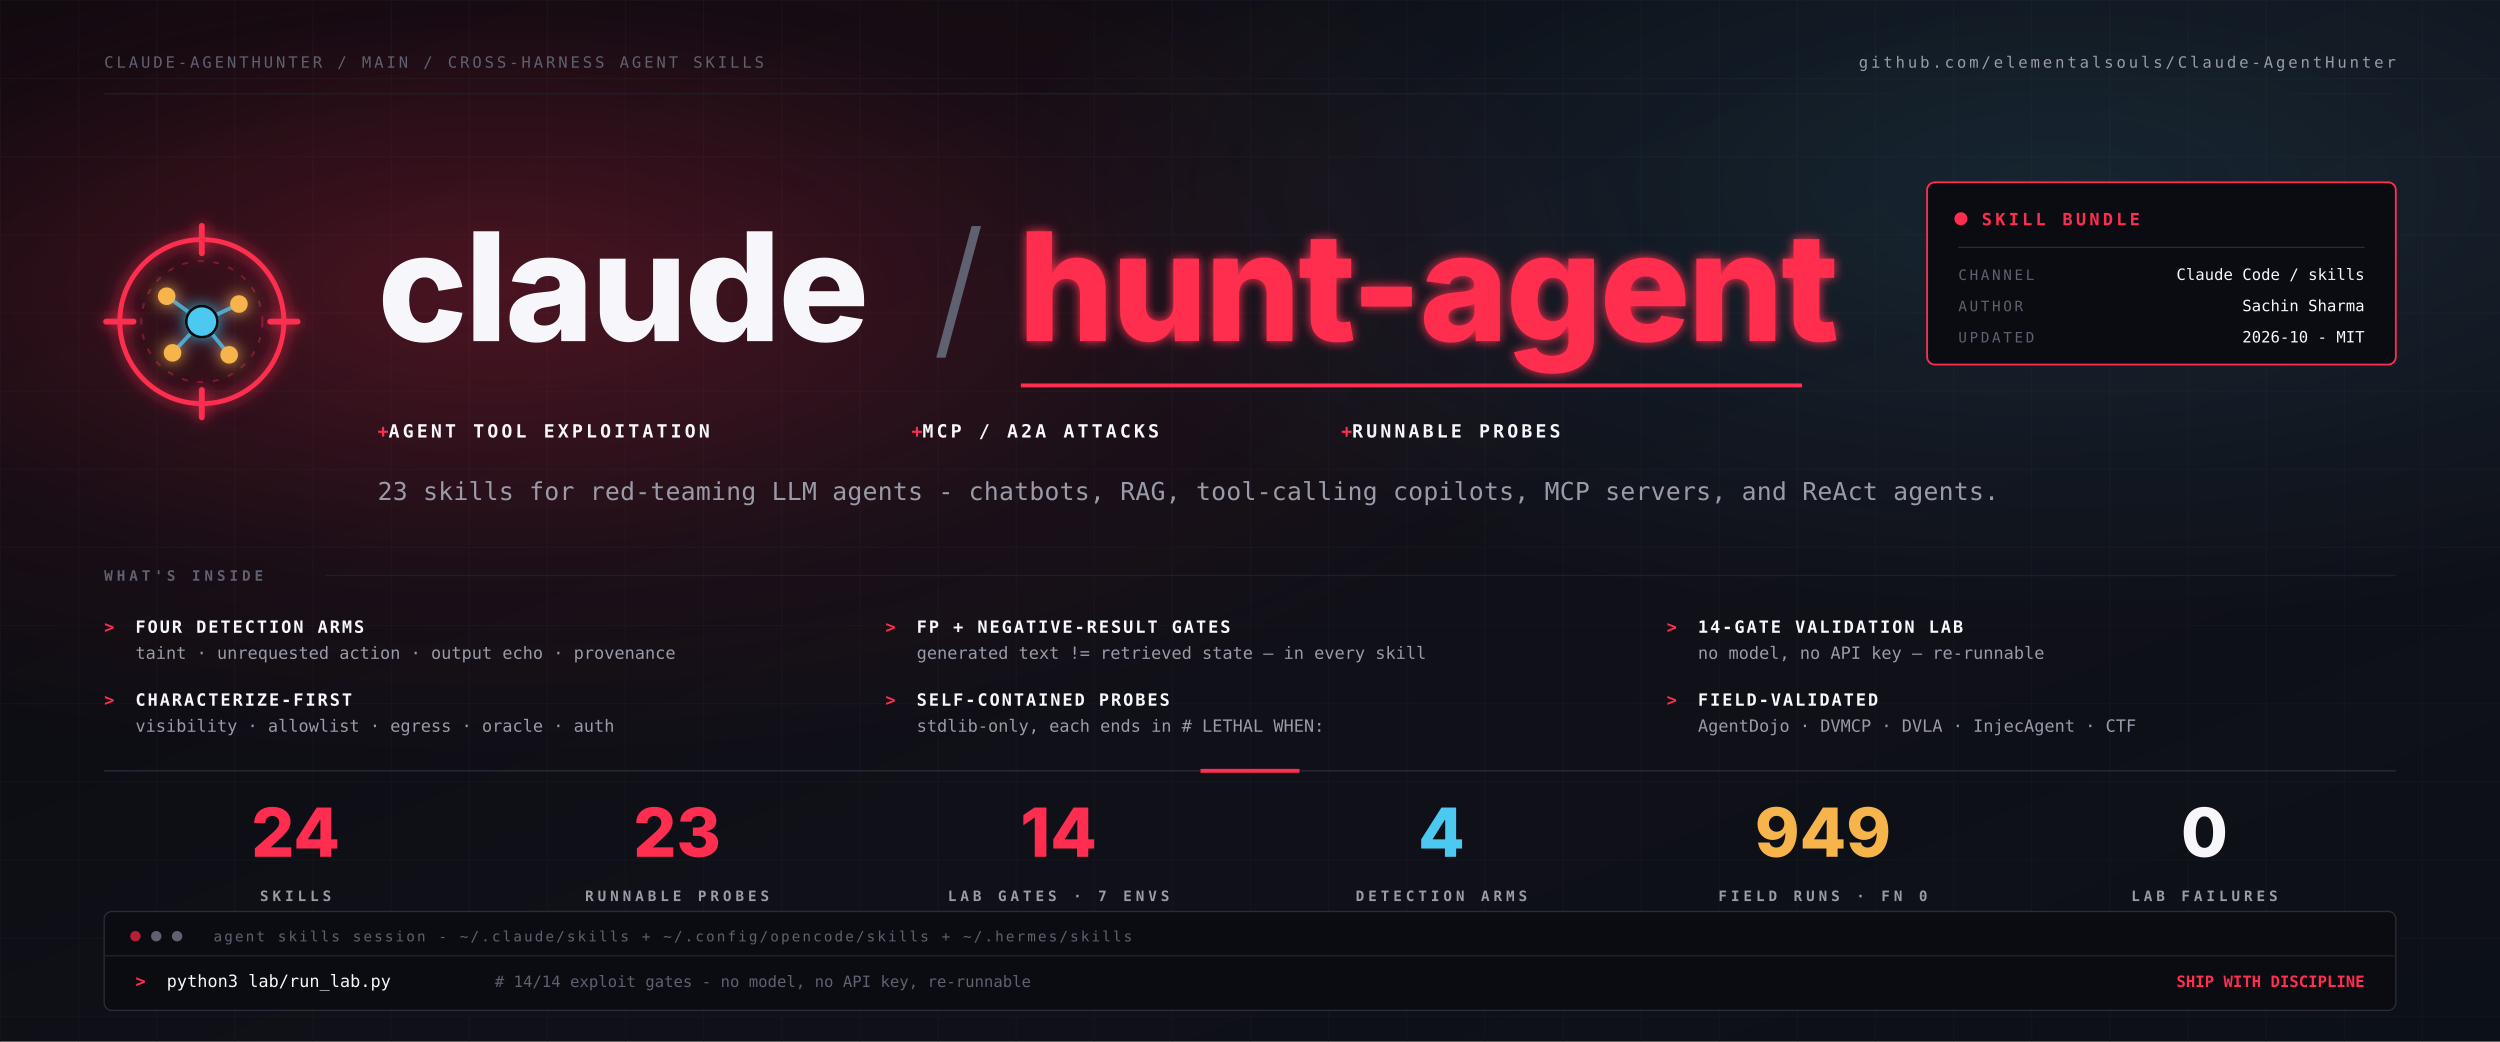
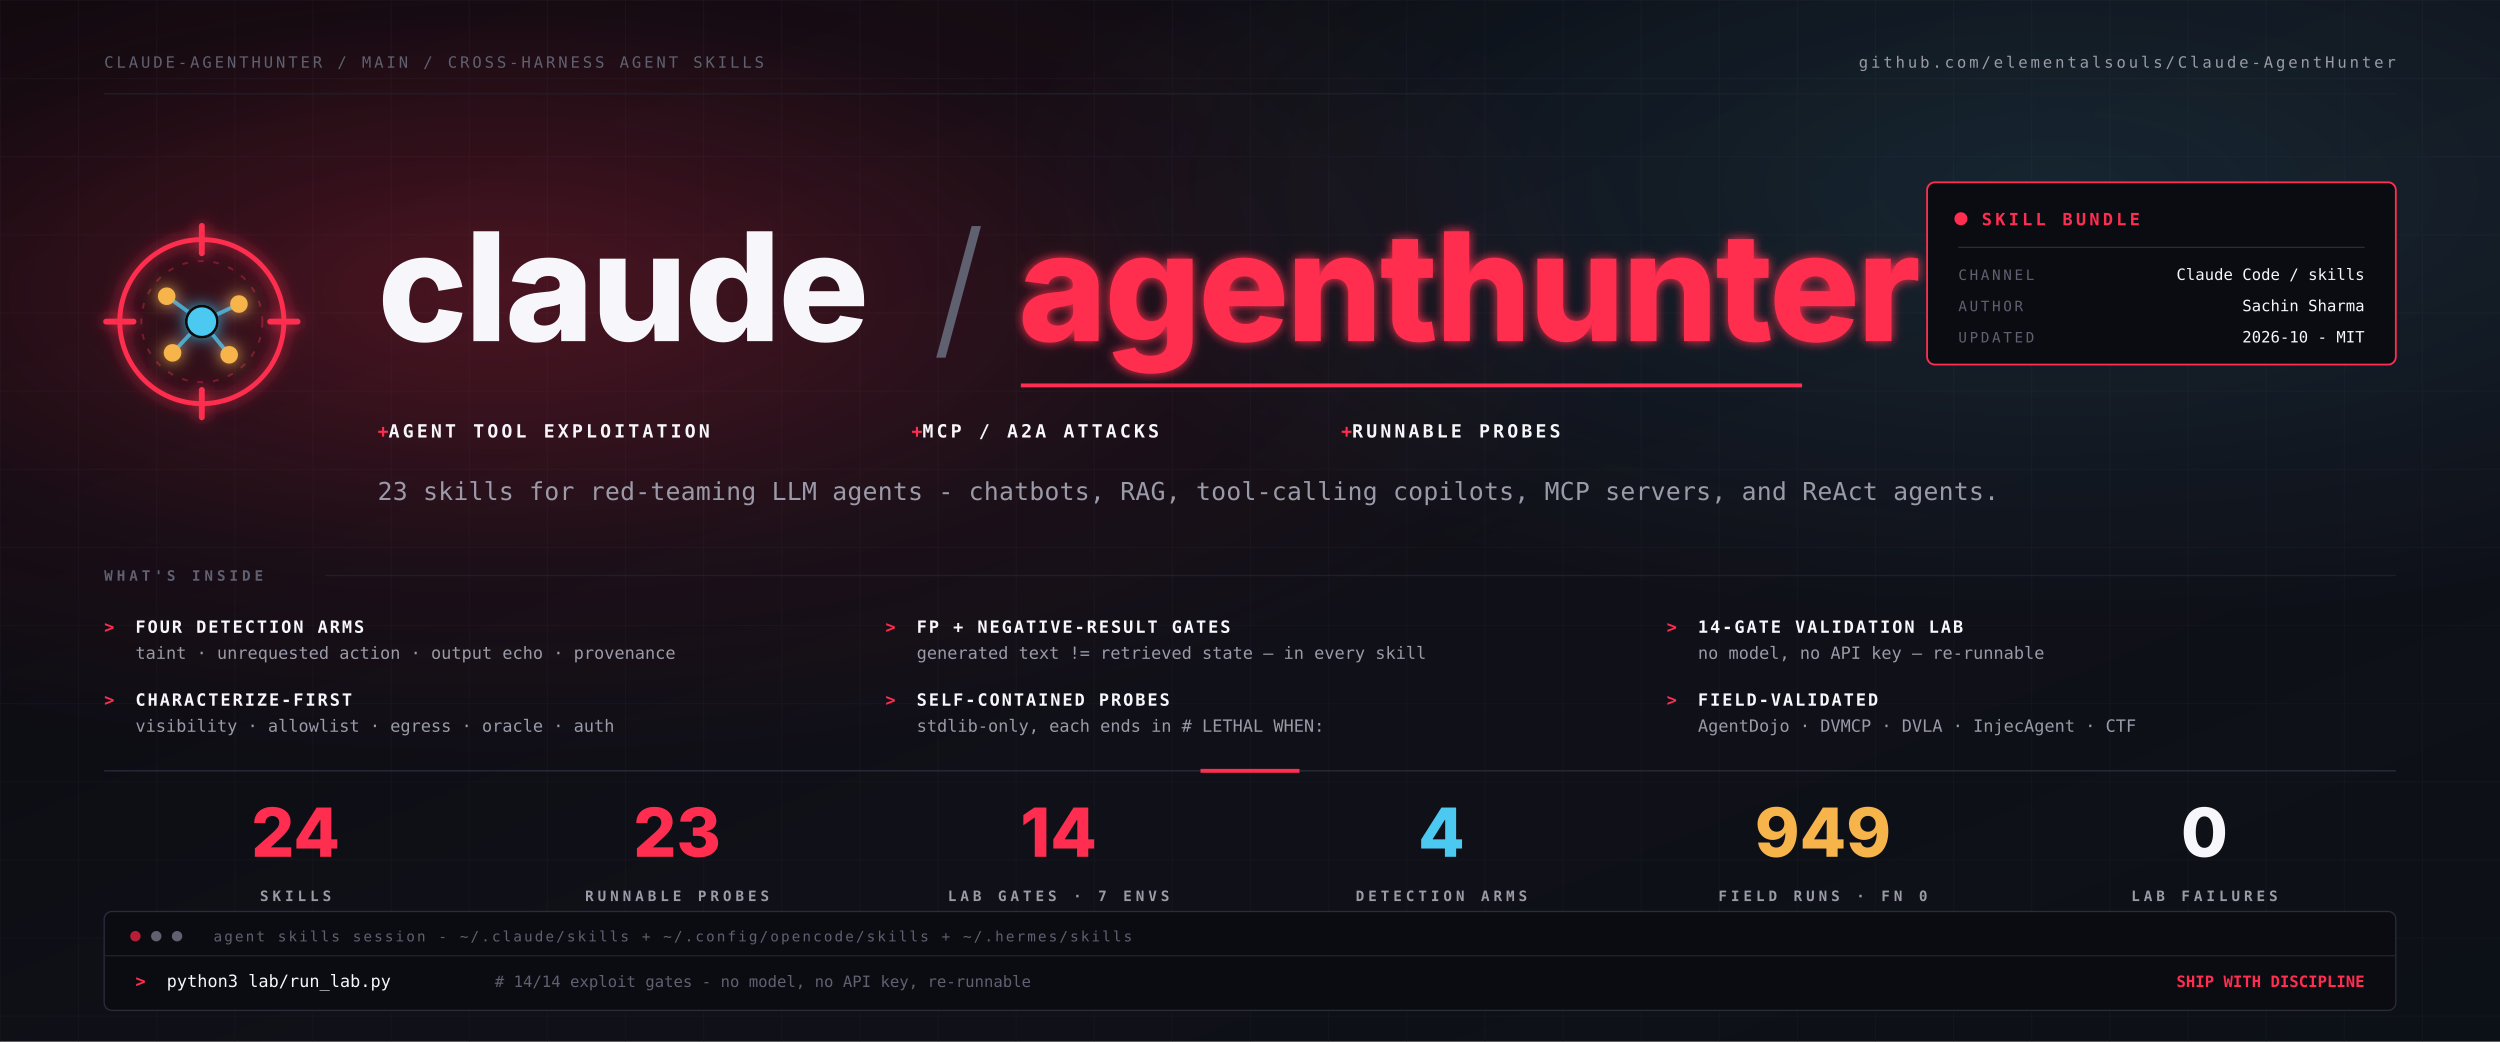
<svg xmlns="http://www.w3.org/2000/svg" viewBox="0 0 1920 800" width="1920" height="800" role="img" aria-label="Claude-AgentHunter - cross-harness Agent Skills for red-teaming LLM agents">
  <defs>
    <linearGradient id="bg" x1="0" y1="0" x2="1" y2="1">
      <stop offset="0%" stop-color="#08080d" />
      <stop offset="58%" stop-color="#101018" />
      <stop offset="100%" stop-color="#0c1117" />
    </linearGradient>
    <radialGradient id="hot" cx="20%" cy="28%" r="46%">
      <stop offset="0%" stop-color="#ff2d4f" stop-opacity="0.26" />
      <stop offset="58%" stop-color="#ff2d4f" stop-opacity="0.06" />
      <stop offset="100%" stop-color="#ff2d4f" stop-opacity="0" />
    </radialGradient>
    <radialGradient id="cool" cx="82%" cy="18%" r="42%">
      <stop offset="0%" stop-color="#4cc9f0" stop-opacity="0.12" />
      <stop offset="100%" stop-color="#4cc9f0" stop-opacity="0" />
    </radialGradient>
    <pattern id="grid" x="0" y="0" width="60" height="60" patternUnits="userSpaceOnUse">
      <path d="M60 0H0V60" fill="none" stroke="#202230" stroke-width="0.7" opacity="0.5" />
    </pattern>
    <filter id="glow" x="-40%" y="-40%" width="180%" height="180%">
      <feGaussianBlur stdDeviation="4" result="blur" />
      <feMerge>
        <feMergeNode in="blur" />
        <feMergeNode in="SourceGraphic" />
      </feMerge>
    </filter>
    <style>
      .sans{font-family:-apple-system,BlinkMacSystemFont,"Inter","Segoe UI",sans-serif}
      .mono{font-family:ui-monospace,"JetBrains Mono","IBM Plex Mono","SF Mono",Menlo,monospace}
      .muted{fill:#9a9aa8}
      .dim{fill:#5f6070}
      .white{fill:#f7f7fb}
      .red{fill:#ff2d4f}
      .cyan{fill:#4cc9f0}
      .amber{fill:#f6b44b}
    </style>
  </defs>
  <rect width="1920" height="800" fill="url(#bg)" />
  <rect width="1920" height="800" fill="url(#grid)" />
  <rect width="1920" height="800" fill="url(#hot)" />
  <rect width="1920" height="800" fill="url(#cool)" />
  <g class="mono" font-size="12" letter-spacing="2.2">
    <text x="80" y="52" class="dim">CLAUDE-AGENTHUNTER / MAIN / CROSS-HARNESS AGENT SKILLS</text>
    <text x="1840" y="52" text-anchor="end" class="muted">github.com/elementalsouls/Claude-AgentHunter</text>
  </g>
  <line x1="80" y1="72" x2="1840" y2="72" stroke="#1d1f2b" />
  <g transform="translate(80 172) scale(1.5)" filter="url(#glow)">
    <circle cx="50" cy="50" r="42" fill="none" stroke="#ff2d4f" stroke-width="2.5" />
    <circle cx="50" cy="50" r="31" fill="none" stroke="#ff2d4f" stroke-width="1" opacity="0.35" stroke-dasharray="3 5" />
    <g stroke="#ff2d4f" stroke-width="3" stroke-linecap="round">
      <line x1="50" y1="1" x2="50" y2="15" />
      <line x1="50" y1="85" x2="50" y2="99" />
      <line x1="1" y1="50" x2="15" y2="50" />
      <line x1="85" y1="50" x2="99" y2="50" />
    </g>
    <g stroke="#4cc9f0" stroke-width="2" stroke-opacity="0.75" stroke-linecap="round">
      <line x1="50" y1="50" x2="32" y2="37" />
      <line x1="50" y1="50" x2="69" y2="41" />
      <line x1="50" y1="50" x2="64" y2="67" />
      <line x1="50" y1="50" x2="35" y2="66" />
    </g>
    <g fill="#f6b44b">
      <circle cx="32" cy="37" r="4.5" />
      <circle cx="69" cy="41" r="4.5" />
      <circle cx="64" cy="67" r="4.5" />
      <circle cx="35" cy="66" r="4.5" />
    </g>
    <circle cx="50" cy="50" r="8" fill="#4cc9f0" />
    <circle cx="50" cy="50" r="8" fill="none" stroke="#0a0a10" stroke-width="1.4" />
  </g>
  <g class="sans" font-weight="800">
    <text x="290" y="262" font-size="116" letter-spacing="-2" class="white" textLength="380" lengthAdjust="spacingAndGlyphs">claude</text>
    <text x="716" y="262" font-size="116" font-weight="300" class="dim">/</text>
-     <text x="782" y="262" font-size="116" letter-spacing="-2" class="red" filter="url(#glow)" textLength="600" lengthAdjust="spacingAndGlyphs">hunt-agent</text>
+     <text x="782" y="262" font-size="116" letter-spacing="-2" class="red" filter="url(#glow)" textLength="600" lengthAdjust="spacingAndGlyphs">agenthunter</text>
  </g>
  <line x1="784" y1="296" x2="1384" y2="296" stroke="#ff2d4f" stroke-width="3" />
  <g class="mono" font-size="14" font-weight="700" letter-spacing="2.4">
    <text x="290" y="336" class="white">
      <tspan class="red">+ </tspan>AGENT TOOL EXPLOITATION</text>
    <text x="700" y="336" class="white">
      <tspan class="red">+ </tspan>MCP / A2A ATTACKS</text>
    <text x="1030" y="336" class="white">
      <tspan class="red">+ </tspan>RUNNABLE PROBES</text>
  </g>
  <text x="290" y="384" class="mono muted" font-size="19" letter-spacing="0.2">23 skills for red-teaming LLM agents - chatbots, RAG, tool-calling copilots, MCP servers, and ReAct agents.</text>
  <g class="mono">
    <rect x="1480" y="140" width="360" height="140" rx="6" fill="#0b0c12" stroke="#ff2d4f" stroke-width="1.4" />
    <circle cx="1506" cy="168" r="5" fill="#ff2d4f" />
    <text x="1522" y="173" font-size="13" font-weight="800" letter-spacing="2.5" class="red">SKILL BUNDLE</text>
    <line x1="1504" y1="190" x2="1816" y2="190" stroke="#2a2c3a" />
    <text x="1504" y="215" font-size="11" letter-spacing="2" class="dim">CHANNEL</text>
    <text x="1816" y="215" text-anchor="end" font-size="12" class="white">Claude Code / skills</text>
    <text x="1504" y="239" font-size="11" letter-spacing="2" class="dim">AUTHOR</text>
    <text x="1816" y="239" text-anchor="end" font-size="12" class="white">Sachin Sharma</text>
    <text x="1504" y="263" font-size="11" letter-spacing="2" class="dim">UPDATED</text>
    <text x="1816" y="263" text-anchor="end" font-size="12" class="white">2026-10 - MIT</text>
  </g>
  <g class="mono" transform="translate(80 446)">
    <text x="0" y="0" font-size="11" letter-spacing="3" font-weight="800" class="dim">WHAT'S INSIDE</text>
    <line x1="170" y1="-4" x2="1760" y2="-4" stroke="#1d1f2b" />
    <g font-size="13">
      <text x="0" y="40" class="red" font-weight="800">&gt;</text>
      <text x="24" y="40" class="white" font-weight="800" letter-spacing="1.5">FOUR DETECTION ARMS</text>
      <text x="24" y="60" class="muted">taint · unrequested action · output echo · provenance</text>
      <text x="600" y="40" class="red" font-weight="800">&gt;</text>
      <text x="624" y="40" class="white" font-weight="800" letter-spacing="1.5">FP + NEGATIVE-RESULT GATES</text>
      <text x="624" y="60" class="muted">generated text != retrieved state — in every skill</text>
      <text x="1200" y="40" class="red" font-weight="800">&gt;</text>
      <text x="1224" y="40" class="white" font-weight="800" letter-spacing="1.5">14-GATE VALIDATION LAB</text>
      <text x="1224" y="60" class="muted">no model, no API key — re-runnable</text>
      <text x="0" y="96" class="red" font-weight="800">&gt;</text>
      <text x="24" y="96" class="white" font-weight="800" letter-spacing="1.5">CHARACTERIZE-FIRST</text>
      <text x="24" y="116" class="muted">visibility · allowlist · egress · oracle · auth</text>
      <text x="600" y="96" class="red" font-weight="800">&gt;</text>
      <text x="624" y="96" class="white" font-weight="800" letter-spacing="1.5">SELF-CONTAINED PROBES</text>
      <text x="624" y="116" class="muted">stdlib-only, each ends in # LETHAL WHEN:</text>
      <text x="1200" y="96" class="red" font-weight="800">&gt;</text>
      <text x="1224" y="96" class="white" font-weight="800" letter-spacing="1.5">FIELD-VALIDATED</text>
      <text x="1224" y="116" class="muted">AgentDojo · DVMCP · DVLA · InjecAgent · CTF</text>
    </g>
  </g>
  <g transform="translate(80 592)">
    <line x1="0" y1="0" x2="1760" y2="0" stroke="#2a2c3a" />
    <line x1="842" y1="0" x2="918" y2="0" stroke="#ff2d4f" stroke-width="3" />
    <g class="sans" font-weight="800" text-anchor="middle">
      <text x="147" y="66" font-size="52" class="red">24</text>
      <text x="440" y="66" font-size="52" class="red">23</text>
      <text x="733" y="66" font-size="52" class="red">14</text>
      <text x="1027" y="66" font-size="52" class="cyan">4</text>
      <text x="1320" y="66" font-size="52" class="amber">949</text>
      <text x="1613" y="66" font-size="52" class="white">0</text>
    </g>
    <g class="mono" font-size="11" font-weight="800" letter-spacing="3" text-anchor="middle">
      <text x="147" y="100" class="muted">SKILLS</text>
      <text x="440" y="100" class="muted">RUNNABLE PROBES</text>
      <text x="733" y="100" class="muted">LAB GATES · 7 ENVS</text>
      <text x="1027" y="100" class="muted">DETECTION ARMS</text>
      <text x="1320" y="100" class="muted">FIELD RUNS · FN 0</text>
      <text x="1613" y="100" class="muted">LAB FAILURES</text>
    </g>
  </g>
  <g class="mono" transform="translate(80 700)">
    <rect x="0" y="0" width="1760" height="76" rx="6" fill="#0b0c12" stroke="#2a2c3a" />
    <circle cx="24" cy="19" r="4" fill="#b81e37" />
    <circle cx="40" cy="19" r="4" fill="#5f6070" />
    <circle cx="56" cy="19" r="4" fill="#5f6070" />
    <text x="84" y="23" font-size="11" letter-spacing="1.6" class="dim">agent skills session - ~/.claude/skills + ~/.config/opencode/skills + ~/.hermes/skills</text>
    <line x1="0" y1="34" x2="1760" y2="34" stroke="#202230" />
    <text x="24" y="58" font-size="13" font-weight="800" class="red">&gt;</text>
    <text x="48" y="58" font-size="13" class="white">python3 lab/run_lab.py</text>
    <text x="300" y="58" font-size="12" class="dim"># 14/14 exploit gates - no model, no API key, re-runnable</text>
    <text x="1736" y="58" font-size="12" text-anchor="end" class="red" font-weight="800">SHIP WITH DISCIPLINE</text>
  </g>
</svg>
